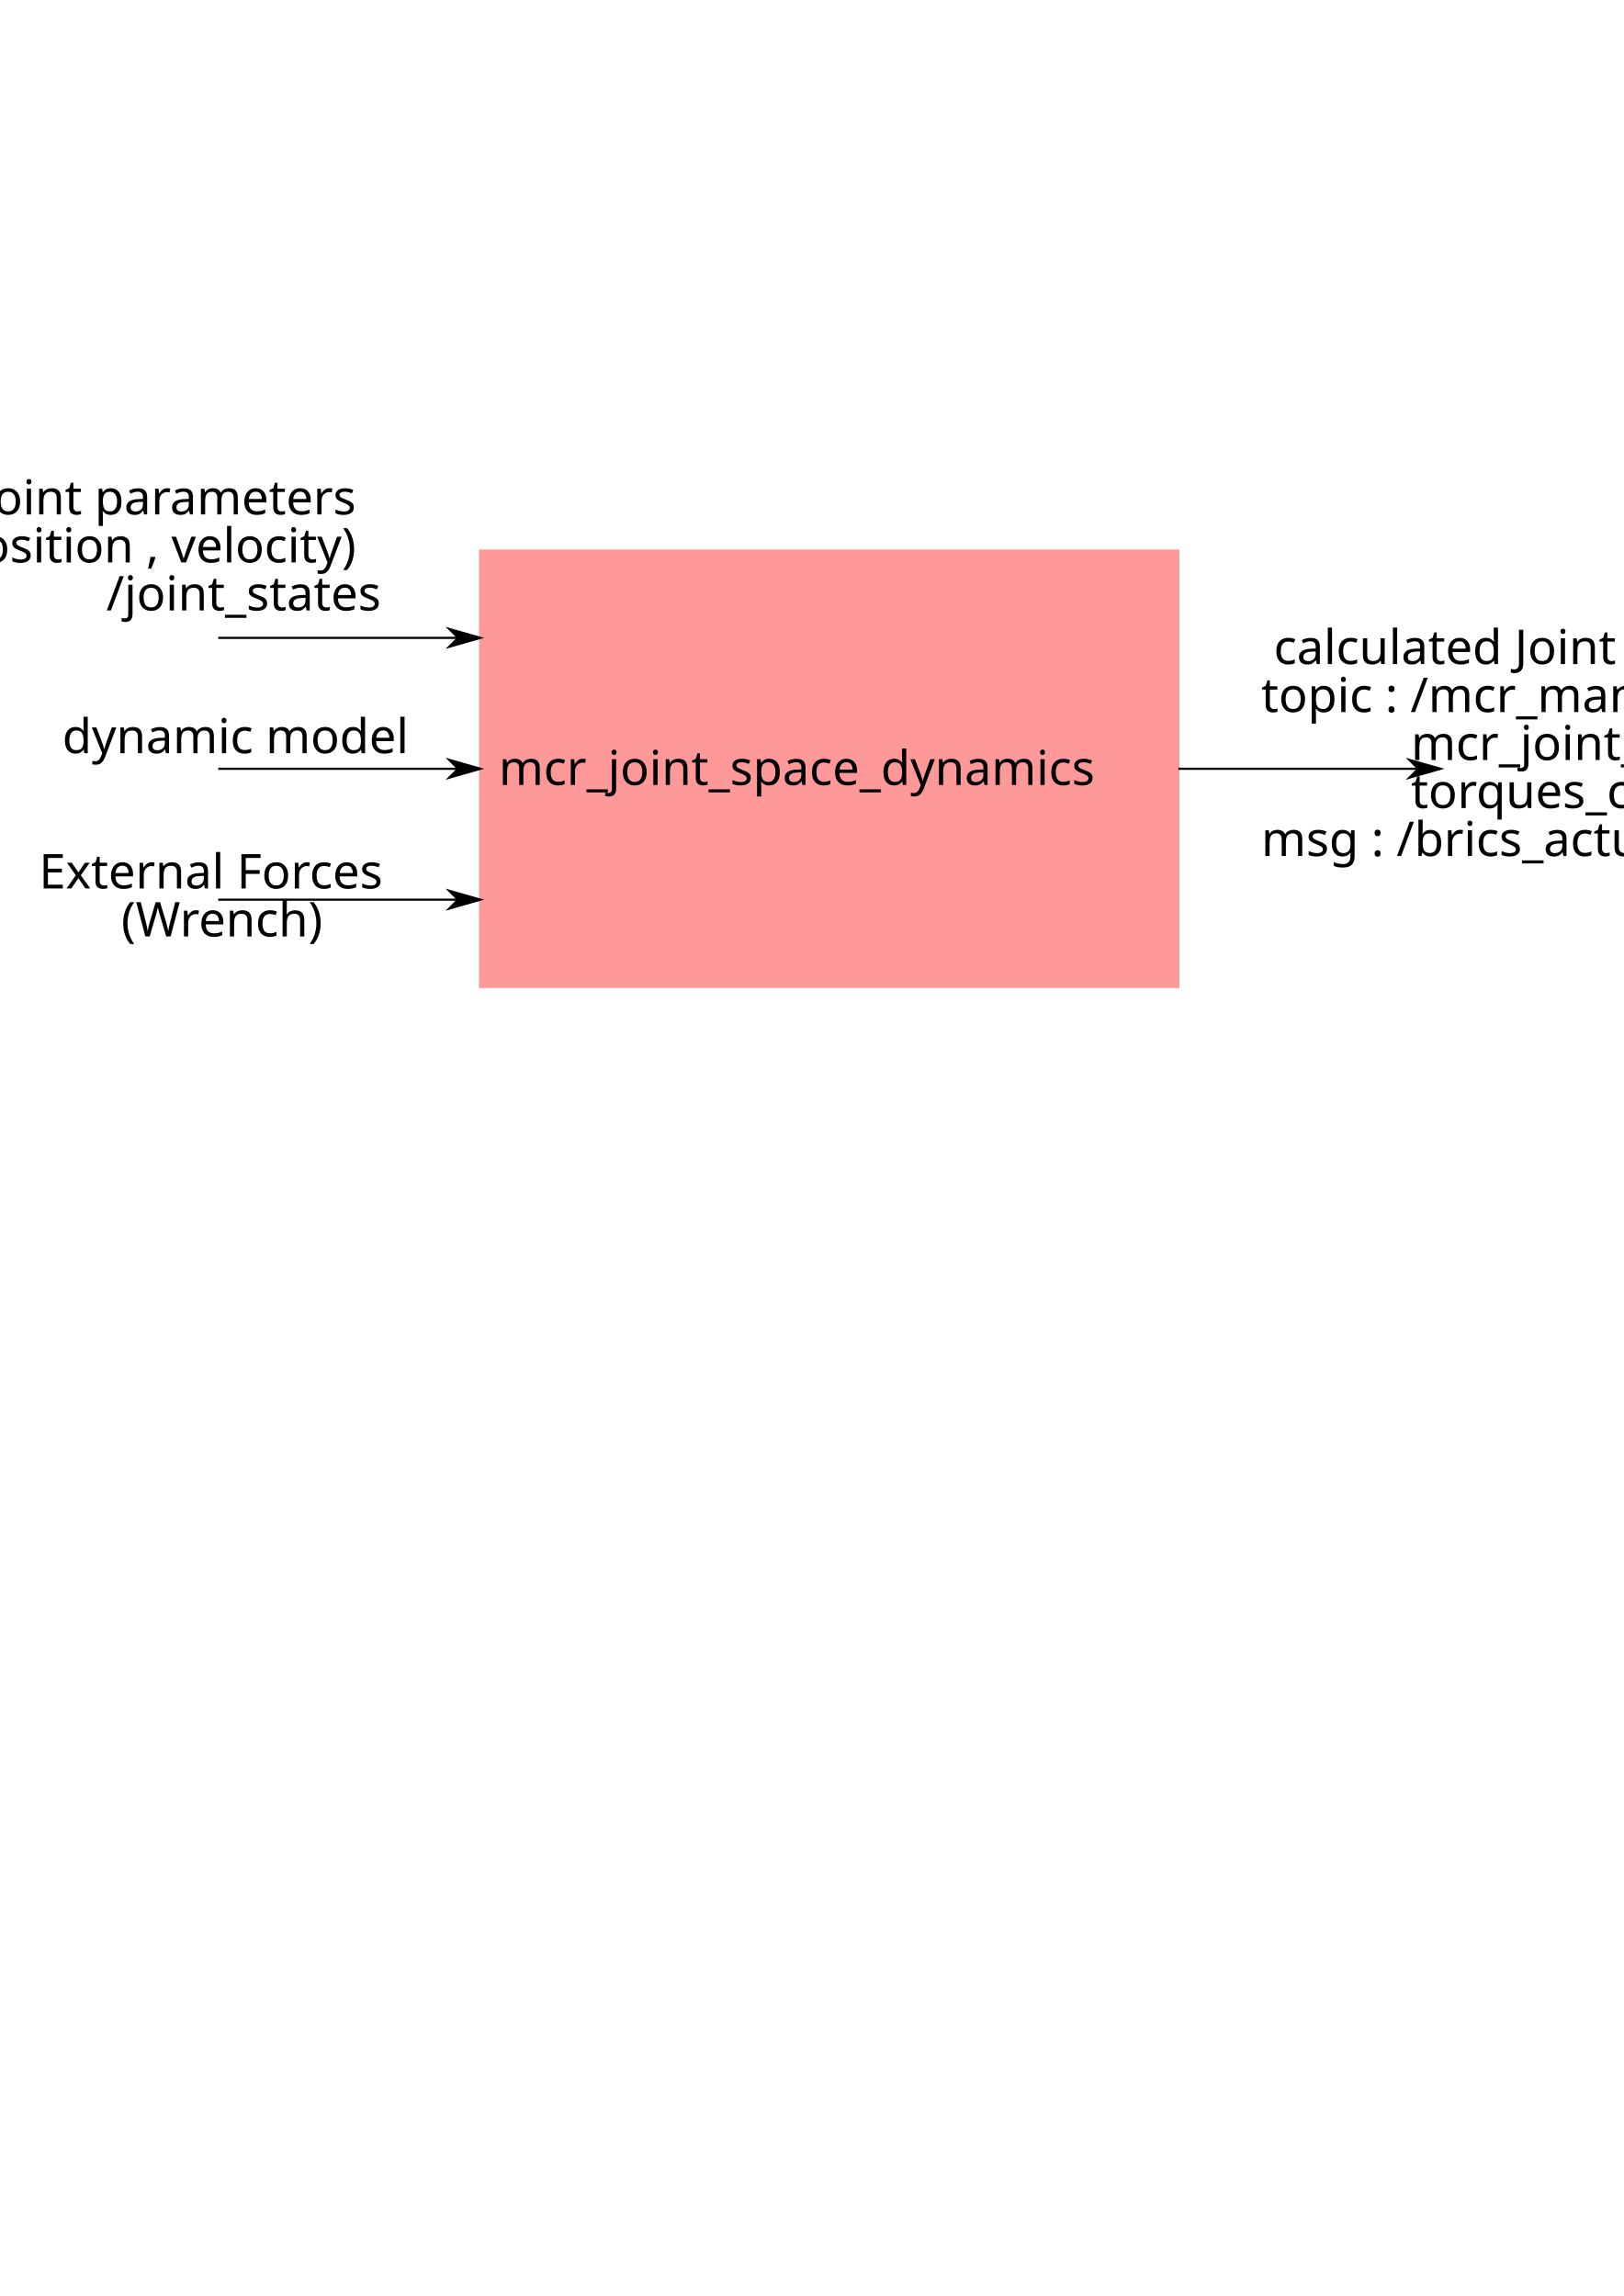
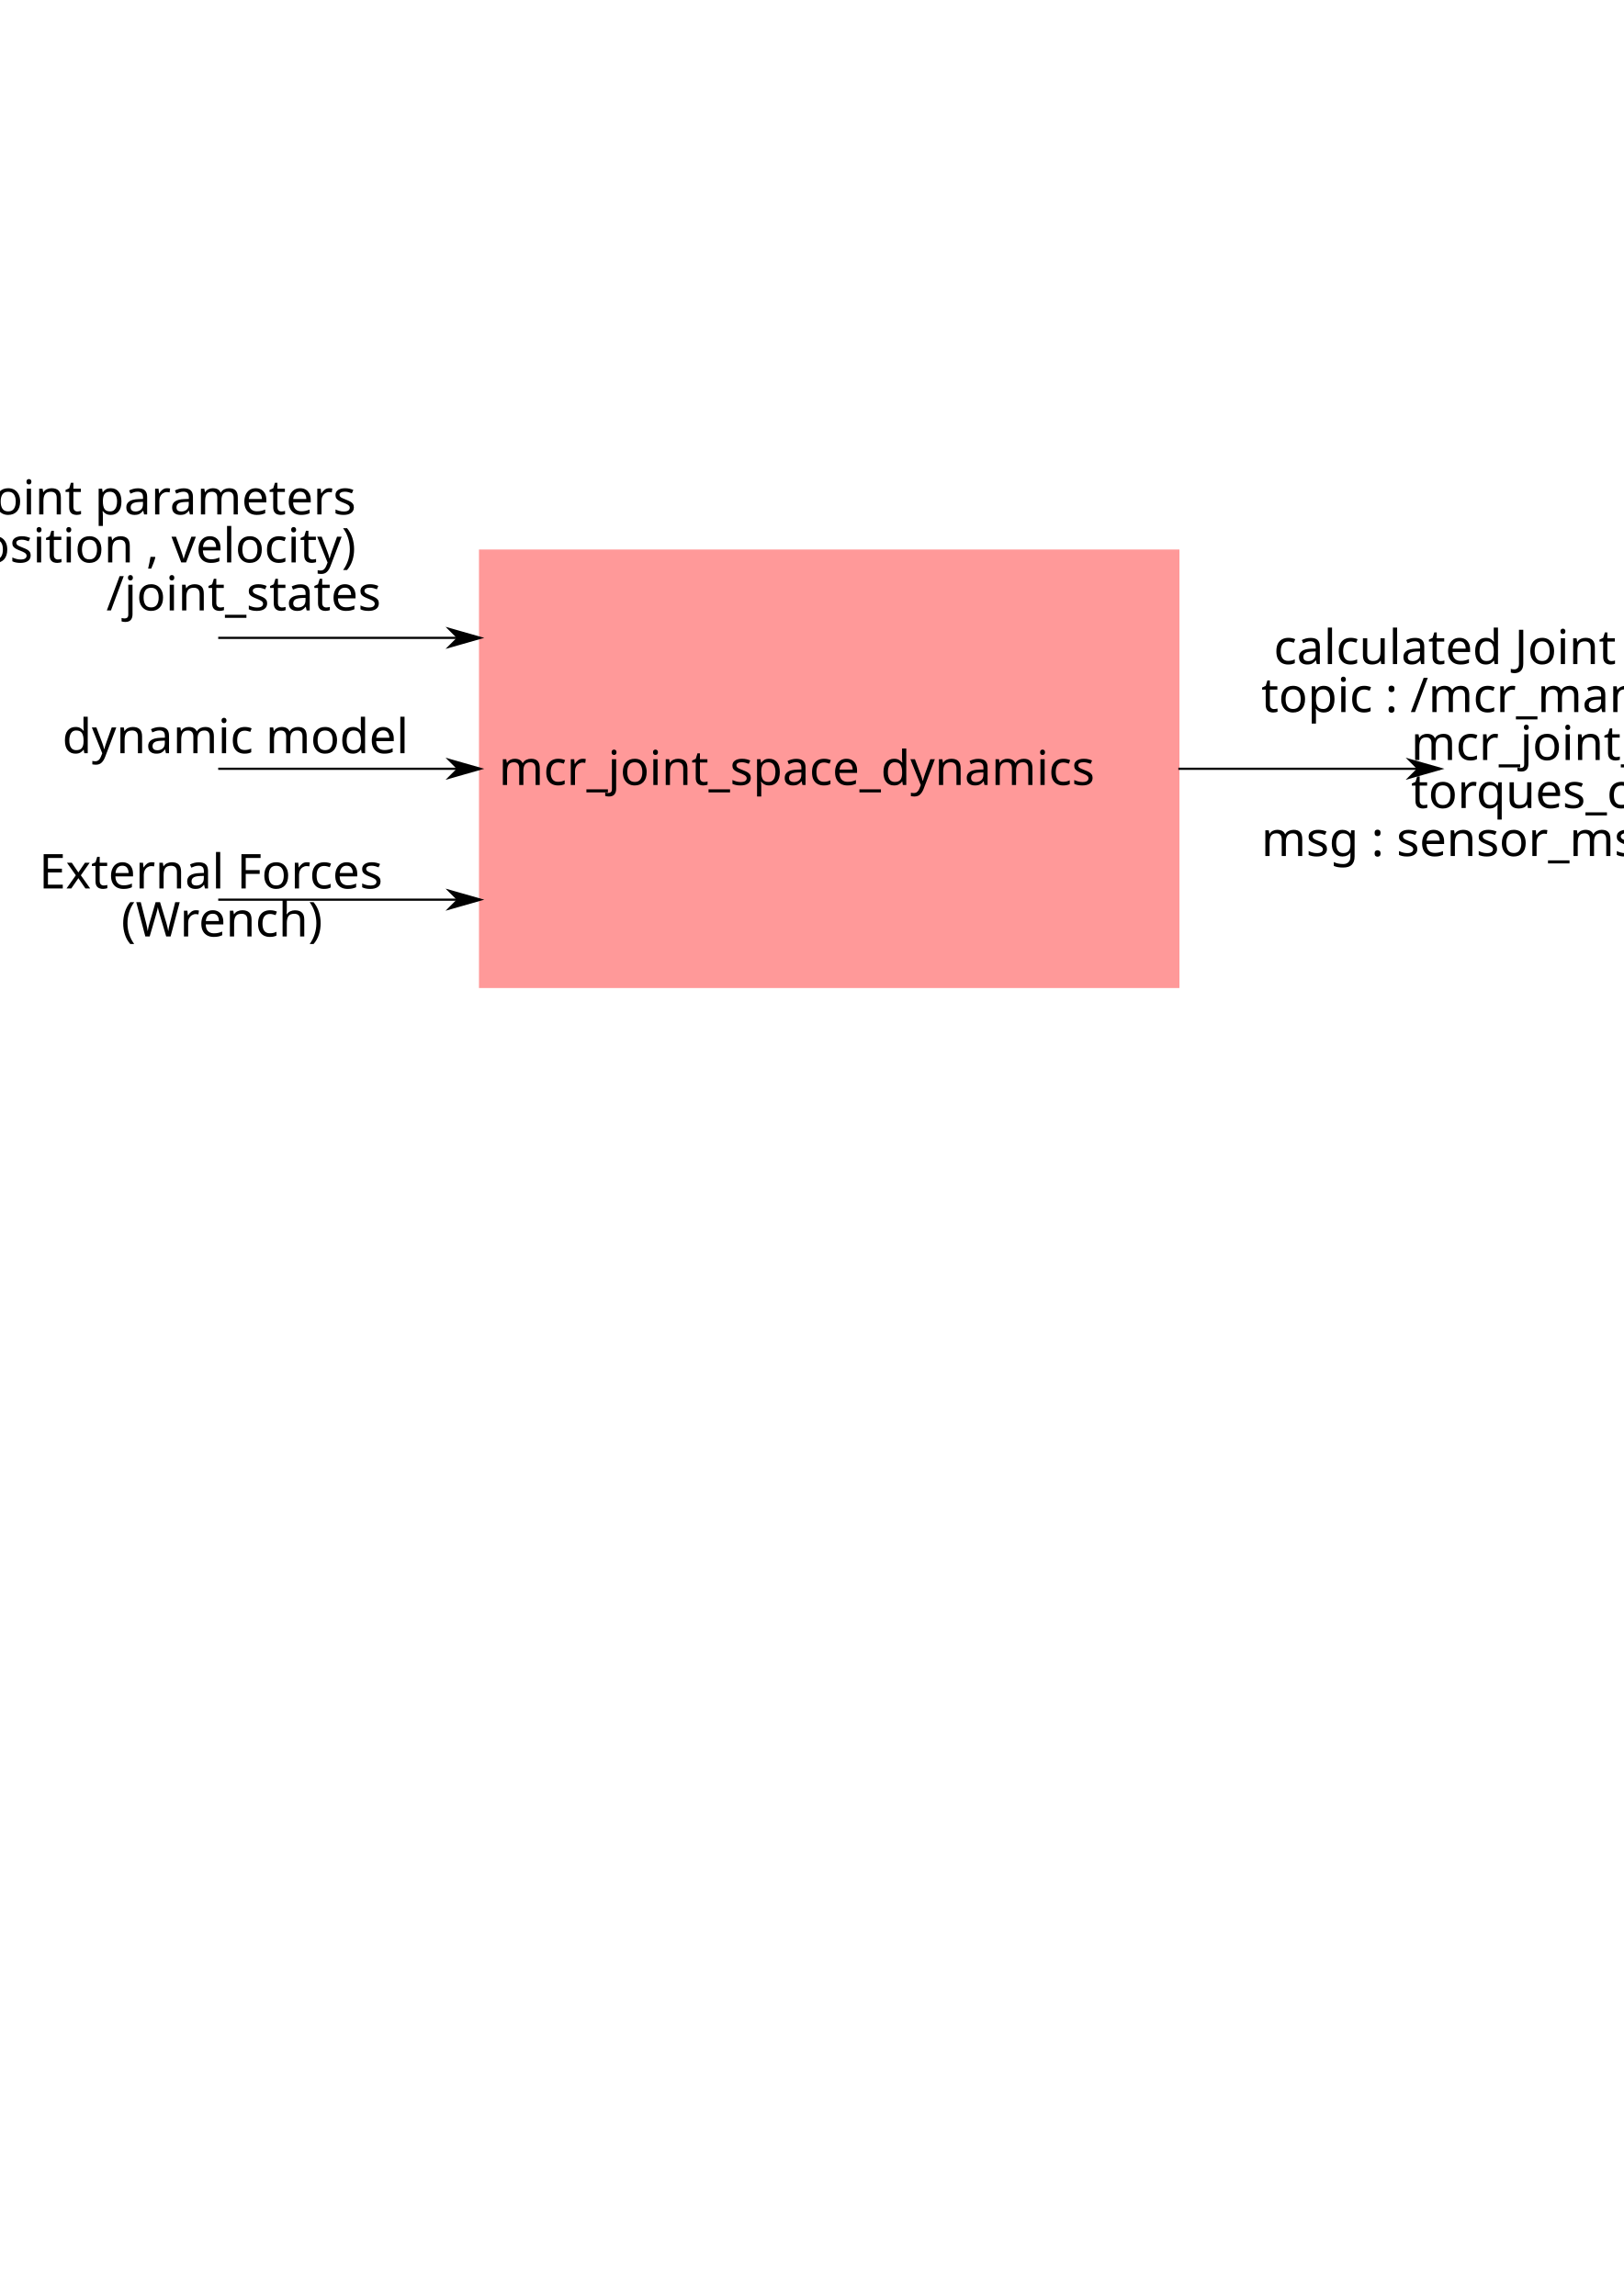
<svg xmlns="http://www.w3.org/2000/svg" width="744.094" height="1052.362" id="svg2" version="1.1">
  <defs id="defs4">
    <marker orient="auto" refY="0.0" refX="0.0" id="Arrow1Lend" style="overflow:visible;">
      <path id="path3952" d="M 0.0,0.0 L 5.0,-5.0 L -12.5,0.0 L 5.0,5.0 L 0.0,0.0 z " style="fill-rule:evenodd;stroke:#000000;stroke-width:1.0pt;" transform="scale(0.8) rotate(180) translate(12.5,0)" />
    </marker>
  </defs>
  <g id="layer1">
    <rect style="opacity:0.399;fill:#ff0000;fill-opacity:1;stroke:#ff0000;stroke-width:0.999;stroke-miterlimit:4;stroke-opacity:1;stroke-dasharray:none;stroke-dashoffset:0" id="rect2987" width="320" height="200" x="220" y="252.362" />
    <path style="fill:none;stroke:#000000;stroke-width:1px;stroke-linecap:butt;stroke-linejoin:miter;stroke-opacity:1;marker-end:url(#Arrow1Lend)" d="m 100,412.362 120,0" id="path2989" />
    <path style="fill:none;stroke:#000000;stroke-width:1px;stroke-linecap:butt;stroke-linejoin:miter;stroke-opacity:1;marker-end:url(#Arrow1Lend);marker-mid:url(#Arrow1Lend)" d="m 100,352.362 120,0" id="path2991" />
    <path style="fill:none;stroke:#000000;stroke-width:1px;stroke-linecap:butt;stroke-linejoin:miter;stroke-opacity:1;marker-end:url(#Arrow1Lend)" d="m 100,292.362 120,0" id="path2993" />
    <path style="fill:none;stroke:#000000;stroke-width:1px;stroke-linecap:butt;stroke-linejoin:miter;stroke-opacity:1;marker-start:none;marker-end:url(#Arrow1Lend)" d="m 540,352.362 120,0" id="path2995" />
    <text xml:space="preserve" style="font-size:22px;font-style:normal;font-weight:normal;text-align:center;line-height:100%;letter-spacing:0px;word-spacing:0px;writing-mode:lr-tb;text-anchor:middle;fill:#000000;fill-opacity:1;stroke:none;font-family:Sans" x="379.429" y="359.791" id="text5299">
      <tspan id="tspan5301" x="379.429" y="359.791">mcr_joint_space_dynamics</tspan>
    </text>
    <text xml:space="preserve" style="font-size:22px;font-style:normal;font-weight:normal;text-align:end;line-height:100%;letter-spacing:0px;word-spacing:0px;writing-mode:lr-tb;text-anchor:end;fill:#000000;fill-opacity:1;stroke:none;font-family:Sans" x="203.193" y="235.791" id="text5303">
      <tspan id="tspan5305" x="203.193" y="235.791">joint parameters</tspan>
      <tspan x="203.193" y="257.791" id="tspan5307">(position , velocity)</tspan>
      <tspan x="203.193" y="279.791" id="tspan5309">/joint_states</tspan>
    </text>
    <text xml:space="preserve" style="font-size:22px;font-style:normal;font-weight:normal;text-align:start;line-height:100%;letter-spacing:0px;word-spacing:0px;writing-mode:lr-tb;text-anchor:start;fill:#000000;fill-opacity:1;stroke:none;font-family:Sans" x="28.548" y="345.219" id="text5311">
      <tspan id="tspan5313" x="28.548" y="345.219">dynamic model</tspan>
    </text>
    <text xml:space="preserve" style="font-size:22px;font-style:normal;font-weight:normal;text-align:center;line-height:100%;letter-spacing:0px;word-spacing:0px;writing-mode:lr-tb;text-anchor:middle;fill:#000000;fill-opacity:1;stroke:none;font-family:Sans" x="116" y="407.219" id="text5315">
      <tspan id="tspan5317" x="119.502" y="407.219">External Forces </tspan>
      <tspan x="116" y="429.219" id="tspan5319">(Wrench)</tspan>
    </text>
    <text xml:space="preserve" style="font-size:22px;font-style:normal;font-weight:normal;text-align:start;line-height:100%;letter-spacing:0px;word-spacing:0px;writing-mode:lr-tb;text-anchor:start;fill:#000000;fill-opacity:1;stroke:none;font-family:Sans" x="578" y="304.362" id="text5321-3">
      <tspan id="tspan5323-5" x="578" y="304.362" style="text-align:start;text-anchor:start"> calculated Joint Torques</tspan>
      <tspan x="578" y="326.362" style="text-align:start;text-anchor:start" id="tspan3197">topic : /mcr_manipulation/</tspan>
      <tspan x="578" y="348.362" style="text-align:start;text-anchor:start" id="tspan3207">            mcr_joint_space_dynamics/</tspan>
      <tspan x="578" y="370.362" style="text-align:start;text-anchor:start" id="tspan3199">            torques_calculated</tspan>
-       <tspan x="578" y="392.362" id="tspan5325-8" style="text-align:start;text-anchor:start">msg : /brics_actuator/JointTorques</tspan>
+       <tspan x="578" y="392.362" id="tspan5325-8" style="text-align:start;text-anchor:start">msg : sensor_msgs JointState</tspan>
    </text>
  </g>
</svg>
